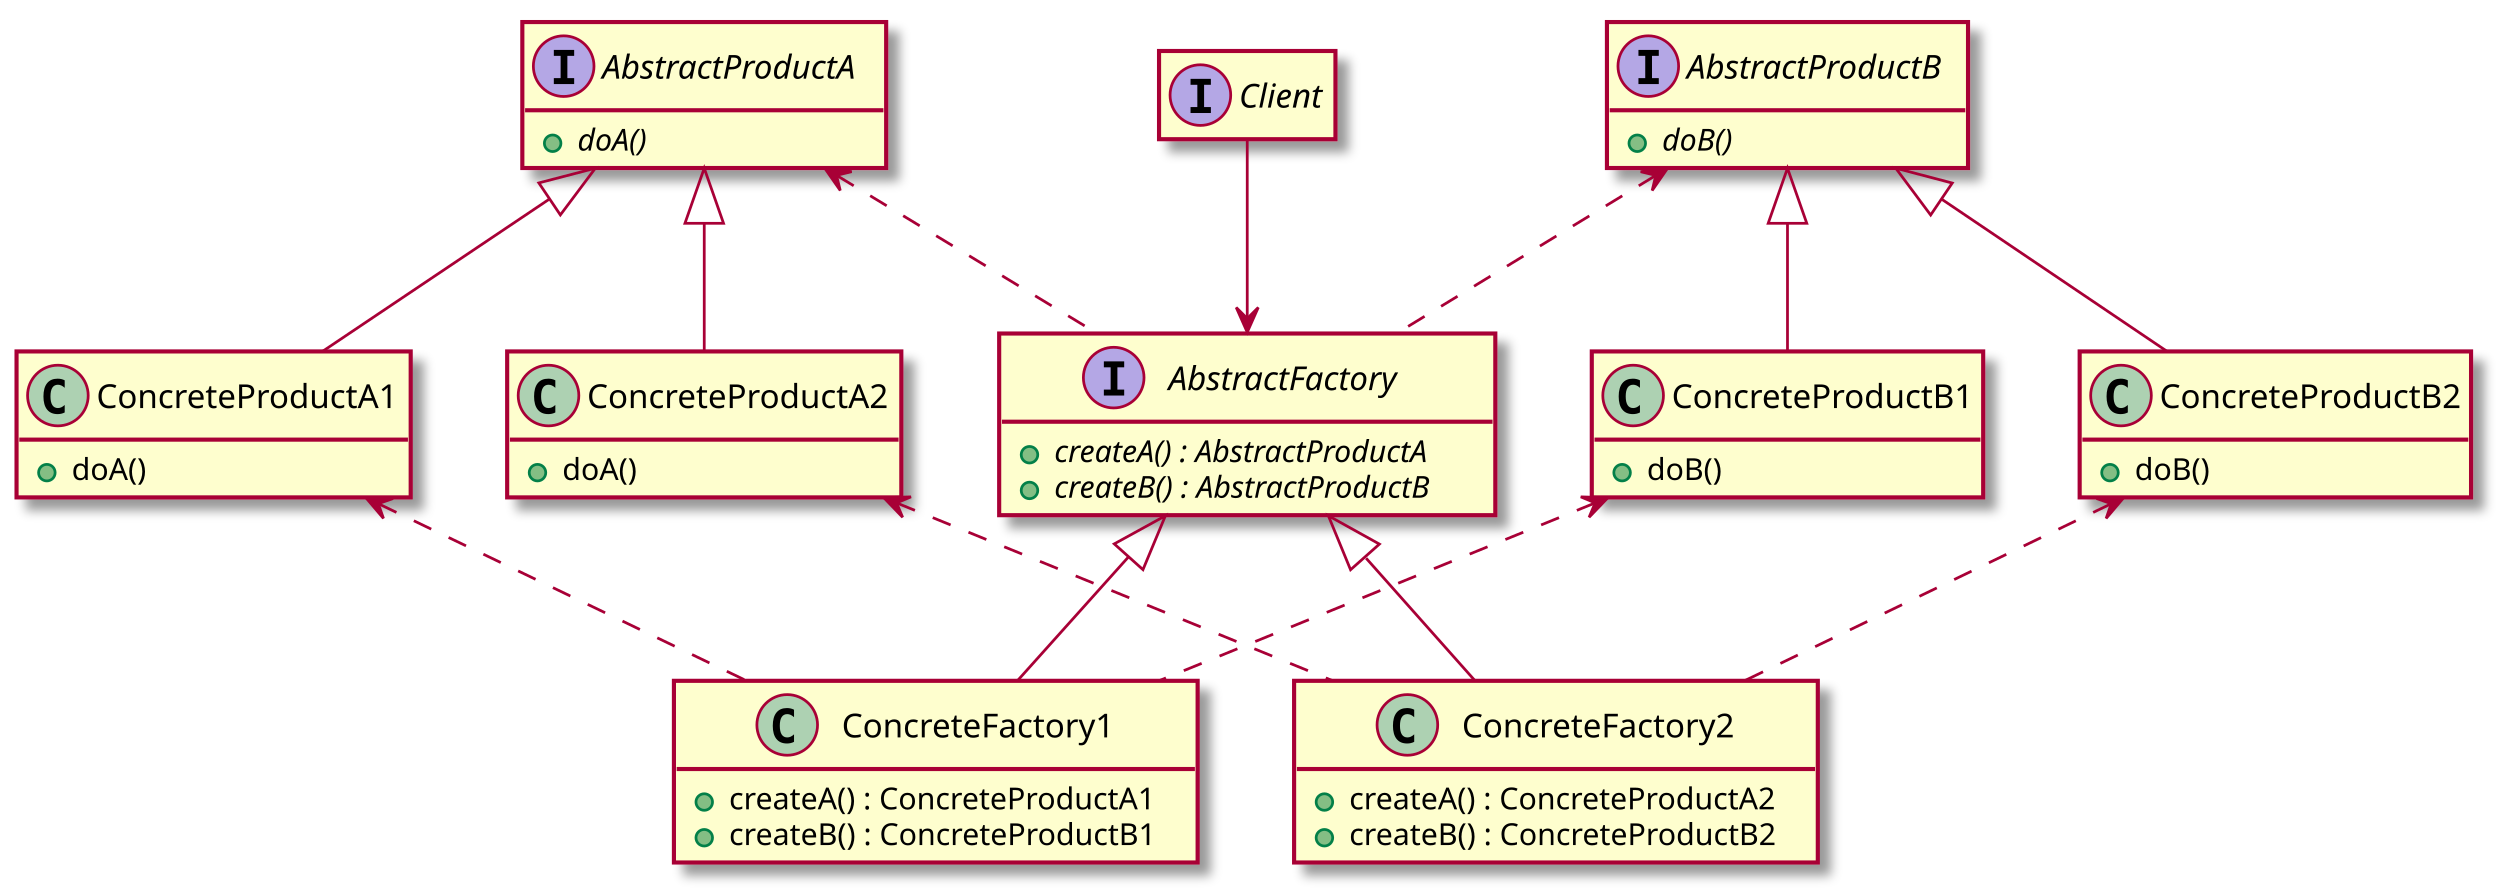
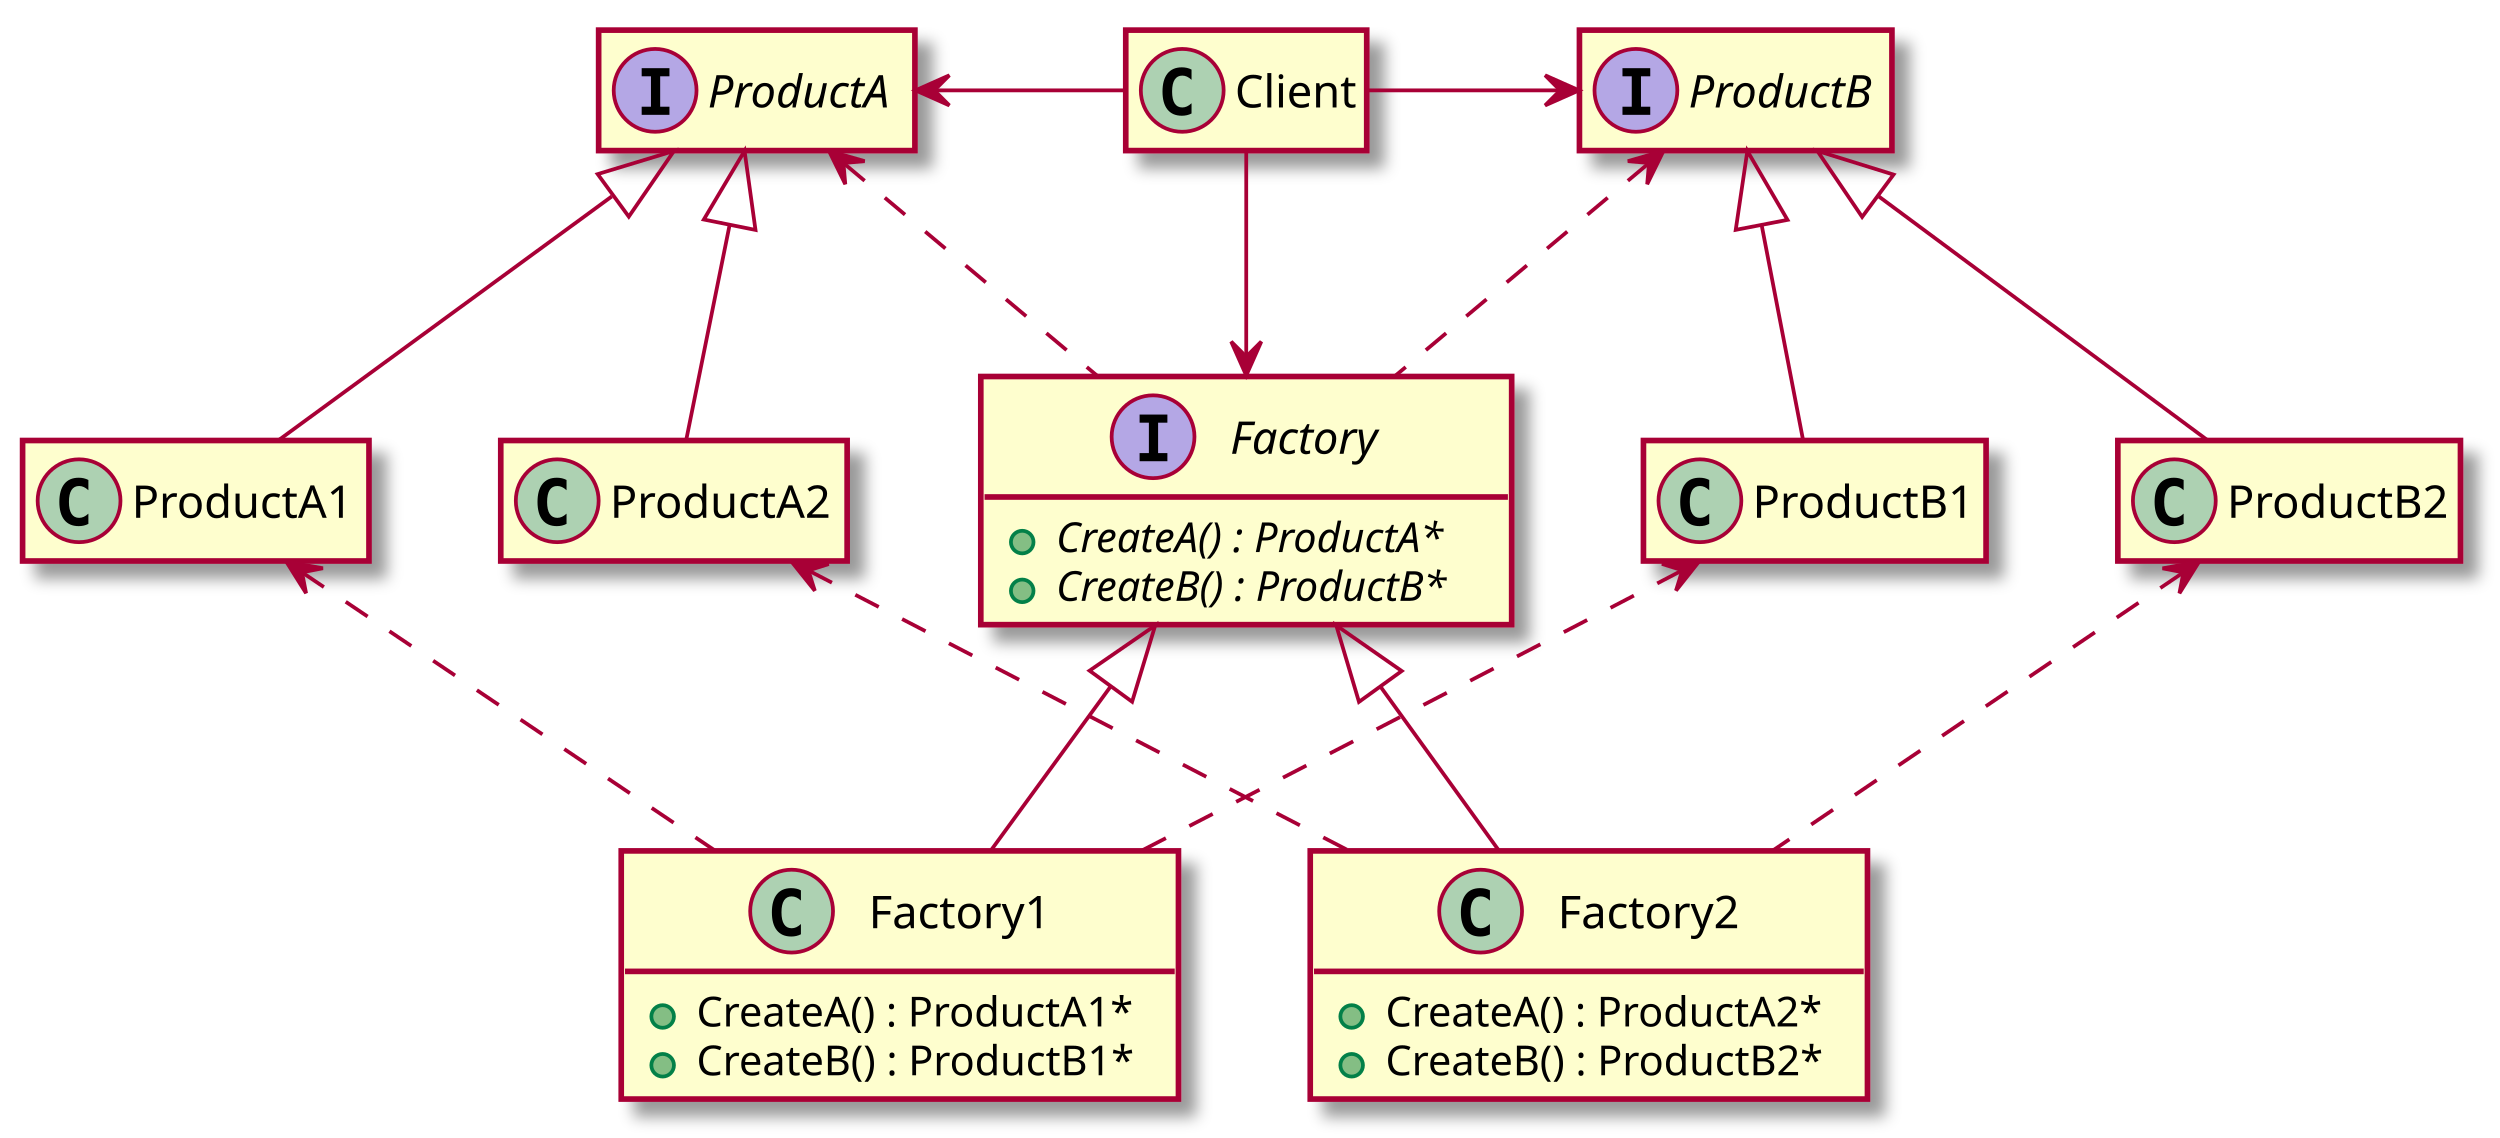
- <svg xmlns="http://www.w3.org/2000/svg" contentScriptType="application/ecmascript" contentStyleType="text/css" height="323px" preserveAspectRatio="none" style="width:907px;height:323px;" version="1.1" viewBox="0 0 907 323" width="907px" zoomAndPan="magnify">
+ <svg xmlns="http://www.w3.org/2000/svg" contentScriptType="application/ecmascript" contentStyleType="text/css" height="302px" preserveAspectRatio="none" style="width:664px;height:302px;" version="1.1" viewBox="0 0 664 302" width="664px" zoomAndPan="magnify">
  <defs>
-     <filter height="300%" id="fw693xnyp1q1z" width="300%" x="-1" y="-1">
+     <filter height="300%" id="fgne1891pm8la" width="300%" x="-1" y="-1">
      <feGaussianBlur result="blurOut" stdDeviation="2.0" />
      <feColorMatrix in="blurOut" result="blurOut2" type="matrix" values="0 0 0 0 0 0 0 0 0 0 0 0 0 0 0 0 0 0 .4 0" />
      <feOffset dx="4.0" dy="4.0" in="blurOut2" result="blurOut3" />
      <feBlend in="SourceGraphic" in2="blurOut3" mode="normal" />
    </filter>
  </defs>
  <g>
-     <rect fill="#FEFECE" filter="url(#fw693xnyp1q1z)" height="52.955" id="AbstractProductA" style="stroke: #A80036; stroke-width: 1.5;" width="132" x="189.5" y="8" />
-     <ellipse cx="204.5" cy="24" fill="#B4A7E5" rx="11" ry="11" style="stroke: #A80036; stroke-width: 1.0;" />
-     <path d="M200.928,20.265 L200.928,18.107 L208.307,18.107 L208.307,20.265 L205.842,20.265 L205.842,28.342 L208.307,28.342 L208.307,30.5 L200.928,30.5 L200.928,28.342 L203.393,28.342 L203.393,20.265 Z " />
-     <text fill="#000000" font-family="sans-serif" font-size="12" font-style="italic" lengthAdjust="spacingAndGlyphs" textLength="100" x="218.5" y="28.535">AbstractProductA</text>
-     <line style="stroke: #A80036; stroke-width: 1.5;" x1="190.5" x2="320.5" y1="40" y2="40" />
-     <ellipse cx="200.5" cy="51.977" fill="#84BE84" rx="3" ry="3" style="stroke: #038048; stroke-width: 1.0;" />
-     <text fill="#000000" font-family="sans-serif" font-size="11" font-style="italic" lengthAdjust="spacingAndGlyphs" textLength="30" x="209.5" y="54.635">doA()</text>
-     <rect fill="#FEFECE" filter="url(#fw693xnyp1q1z)" height="52.955" id="AbstractProductB" style="stroke: #A80036; stroke-width: 1.5;" width="131" x="583" y="8" />
-     <ellipse cx="598" cy="24" fill="#B4A7E5" rx="11" ry="11" style="stroke: #A80036; stroke-width: 1.0;" />
-     <path d="M594.428,20.265 L594.428,18.107 L601.807,18.107 L601.807,20.265 L599.342,20.265 L599.342,28.342 L601.807,28.342 L601.807,30.5 L594.428,30.5 L594.428,28.342 L596.893,28.342 L596.893,20.265 Z " />
-     <text fill="#000000" font-family="sans-serif" font-size="12" font-style="italic" lengthAdjust="spacingAndGlyphs" textLength="99" x="612" y="28.535">AbstractProductB</text>
-     <line style="stroke: #A80036; stroke-width: 1.5;" x1="584" x2="713" y1="40" y2="40" />
-     <ellipse cx="594" cy="51.977" fill="#84BE84" rx="3" ry="3" style="stroke: #038048; stroke-width: 1.0;" />
-     <text fill="#000000" font-family="sans-serif" font-size="11" font-style="italic" lengthAdjust="spacingAndGlyphs" textLength="28" x="603" y="54.635">doB()</text>
-     <rect fill="#FEFECE" filter="url(#fw693xnyp1q1z)" height="65.91" id="AbstractFactory" style="stroke: #A80036; stroke-width: 1.5;" width="180" x="362.5" y="121" />
-     <ellipse cx="404.05" cy="137" fill="#B4A7E5" rx="11" ry="11" style="stroke: #A80036; stroke-width: 1.0;" />
-     <path d="M400.478,133.265 L400.478,131.107 L407.857,131.107 L407.857,133.265 L405.392,133.265 L405.392,141.342 L407.857,141.342 L407.857,143.5 L400.478,143.5 L400.478,141.342 L402.943,141.342 L402.943,133.265 Z " />
-     <text fill="#000000" font-family="sans-serif" font-size="12" font-style="italic" lengthAdjust="spacingAndGlyphs" textLength="89" x="423.95" y="141.535">AbstractFactory</text>
-     <line style="stroke: #A80036; stroke-width: 1.5;" x1="363.5" x2="541.5" y1="153" y2="153" />
-     <ellipse cx="373.5" cy="164.977" fill="#84BE84" rx="3" ry="3" style="stroke: #038048; stroke-width: 1.0;" />
-     <text fill="#000000" font-family="sans-serif" font-size="11" font-style="italic" lengthAdjust="spacingAndGlyphs" textLength="154" x="382.5" y="167.635">createA() : AbstractProductA</text>
-     <ellipse cx="373.5" cy="177.933" fill="#84BE84" rx="3" ry="3" style="stroke: #038048; stroke-width: 1.0;" />
-     <text fill="#000000" font-family="sans-serif" font-size="11" font-style="italic" lengthAdjust="spacingAndGlyphs" textLength="150" x="382.5" y="180.59">createB() : AbstractProductB</text>
-     <rect fill="#FEFECE" filter="url(#fw693xnyp1q1z)" height="32" id="Client" style="stroke: #A80036; stroke-width: 1.5;" width="64" x="420.5" y="18.5" />
-     <ellipse cx="435.5" cy="34.5" fill="#B4A7E5" rx="11" ry="11" style="stroke: #A80036; stroke-width: 1.0;" />
-     <path d="M431.928,30.765 L431.928,28.607 L439.307,28.607 L439.307,30.765 L436.842,30.765 L436.842,38.842 L439.307,38.842 L439.307,41 L431.928,41 L431.928,38.842 L434.393,38.842 L434.393,30.765 Z " />
-     <text fill="#000000" font-family="sans-serif" font-size="12" font-style="italic" lengthAdjust="spacingAndGlyphs" textLength="32" x="449.5" y="39.035">Client</text>
-     <rect fill="#FEFECE" filter="url(#fw693xnyp1q1z)" height="52.955" id="ConcreteProductA1" style="stroke: #A80036; stroke-width: 1.5;" width="143" x="6" y="127.5" />
-     <ellipse cx="21" cy="143.5" fill="#ADD1B2" rx="11" ry="11" style="stroke: #A80036; stroke-width: 1.0;" />
-     <path d="M23.473,149.643 Q22.892,149.942 22.253,150.091 Q21.614,150.241 20.908,150.241 Q18.401,150.241 17.081,148.589 Q15.762,146.937 15.762,143.816 Q15.762,140.686 17.081,139.035 Q18.401,137.383 20.908,137.383 Q21.614,137.383 22.261,137.532 Q22.909,137.682 23.473,137.981 L23.473,140.703 Q22.842,140.122 22.249,139.852 Q21.655,139.583 21.024,139.583 Q19.68,139.583 18.995,140.649 Q18.31,141.716 18.31,143.816 Q18.31,145.908 18.995,146.974 Q19.68,148.041 21.024,148.041 Q21.655,148.041 22.249,147.771 Q22.842,147.501 23.473,146.92 Z " />
-     <text fill="#000000" font-family="sans-serif" font-size="12" lengthAdjust="spacingAndGlyphs" textLength="111" x="35" y="148.035">ConcreteProductA1</text>
-     <line style="stroke: #A80036; stroke-width: 1.5;" x1="7" x2="148" y1="159.5" y2="159.5" />
-     <ellipse cx="17" cy="171.477" fill="#84BE84" rx="3" ry="3" style="stroke: #038048; stroke-width: 1.0;" />
-     <text fill="#000000" font-family="sans-serif" font-size="11" lengthAdjust="spacingAndGlyphs" textLength="30" x="26" y="174.135">doA()</text>
-     <rect fill="#FEFECE" filter="url(#fw693xnyp1q1z)" height="52.955" id="ConcreteProductA2" style="stroke: #A80036; stroke-width: 1.5;" width="143" x="184" y="127.5" />
-     <ellipse cx="199" cy="143.5" fill="#ADD1B2" rx="11" ry="11" style="stroke: #A80036; stroke-width: 1.0;" />
-     <path d="M201.473,149.643 Q200.892,149.942 200.253,150.091 Q199.614,150.241 198.908,150.241 Q196.401,150.241 195.082,148.589 Q193.762,146.937 193.762,143.816 Q193.762,140.686 195.082,139.035 Q196.401,137.383 198.908,137.383 Q199.614,137.383 200.261,137.532 Q200.909,137.682 201.473,137.981 L201.473,140.703 Q200.842,140.122 200.249,139.852 Q199.655,139.583 199.024,139.583 Q197.68,139.583 196.995,140.649 Q196.31,141.716 196.31,143.816 Q196.31,145.908 196.995,146.974 Q197.68,148.041 199.024,148.041 Q199.655,148.041 200.249,147.771 Q200.842,147.501 201.473,146.92 Z " />
-     <text fill="#000000" font-family="sans-serif" font-size="12" lengthAdjust="spacingAndGlyphs" textLength="111" x="213" y="148.035">ConcreteProductA2</text>
-     <line style="stroke: #A80036; stroke-width: 1.5;" x1="185" x2="326" y1="159.5" y2="159.5" />
-     <ellipse cx="195" cy="171.477" fill="#84BE84" rx="3" ry="3" style="stroke: #038048; stroke-width: 1.0;" />
-     <text fill="#000000" font-family="sans-serif" font-size="11" lengthAdjust="spacingAndGlyphs" textLength="30" x="204" y="174.135">doA()</text>
-     <rect fill="#FEFECE" filter="url(#fw693xnyp1q1z)" height="52.955" id="ConcreteProductB1" style="stroke: #A80036; stroke-width: 1.5;" width="142" x="577.5" y="127.5" />
-     <ellipse cx="592.5" cy="143.5" fill="#ADD1B2" rx="11" ry="11" style="stroke: #A80036; stroke-width: 1.0;" />
-     <path d="M594.973,149.643 Q594.392,149.942 593.753,150.091 Q593.114,150.241 592.408,150.241 Q589.901,150.241 588.582,148.589 Q587.262,146.937 587.262,143.816 Q587.262,140.686 588.582,139.035 Q589.901,137.383 592.408,137.383 Q593.114,137.383 593.761,137.532 Q594.409,137.682 594.973,137.981 L594.973,140.703 Q594.342,140.122 593.749,139.852 Q593.155,139.583 592.524,139.583 Q591.18,139.583 590.495,140.649 Q589.81,141.716 589.81,143.816 Q589.81,145.908 590.495,146.974 Q591.18,148.041 592.524,148.041 Q593.155,148.041 593.749,147.771 Q594.342,147.501 594.973,146.92 Z " />
-     <text fill="#000000" font-family="sans-serif" font-size="12" lengthAdjust="spacingAndGlyphs" textLength="110" x="606.5" y="148.035">ConcreteProductB1</text>
-     <line style="stroke: #A80036; stroke-width: 1.5;" x1="578.5" x2="718.5" y1="159.5" y2="159.5" />
-     <ellipse cx="588.5" cy="171.477" fill="#84BE84" rx="3" ry="3" style="stroke: #038048; stroke-width: 1.0;" />
-     <text fill="#000000" font-family="sans-serif" font-size="11" lengthAdjust="spacingAndGlyphs" textLength="28" x="597.5" y="174.135">doB()</text>
-     <rect fill="#FEFECE" filter="url(#fw693xnyp1q1z)" height="52.955" id="ConcreteProductB2" style="stroke: #A80036; stroke-width: 1.5;" width="142" x="754.5" y="127.5" />
-     <ellipse cx="769.5" cy="143.5" fill="#ADD1B2" rx="11" ry="11" style="stroke: #A80036; stroke-width: 1.0;" />
-     <path d="M771.973,149.643 Q771.392,149.942 770.753,150.091 Q770.114,150.241 769.408,150.241 Q766.901,150.241 765.582,148.589 Q764.262,146.937 764.262,143.816 Q764.262,140.686 765.582,139.035 Q766.901,137.383 769.408,137.383 Q770.114,137.383 770.761,137.532 Q771.409,137.682 771.973,137.981 L771.973,140.703 Q771.342,140.122 770.749,139.852 Q770.155,139.583 769.524,139.583 Q768.18,139.583 767.495,140.649 Q766.81,141.716 766.81,143.816 Q766.81,145.908 767.495,146.974 Q768.18,148.041 769.524,148.041 Q770.155,148.041 770.749,147.771 Q771.342,147.501 771.973,146.92 Z " />
-     <text fill="#000000" font-family="sans-serif" font-size="12" lengthAdjust="spacingAndGlyphs" textLength="110" x="783.5" y="148.035">ConcreteProductB2</text>
-     <line style="stroke: #A80036; stroke-width: 1.5;" x1="755.5" x2="895.5" y1="159.5" y2="159.5" />
-     <ellipse cx="765.5" cy="171.477" fill="#84BE84" rx="3" ry="3" style="stroke: #038048; stroke-width: 1.0;" />
-     <text fill="#000000" font-family="sans-serif" font-size="11" lengthAdjust="spacingAndGlyphs" textLength="28" x="774.5" y="174.135">doB()</text>
-     <rect fill="#FEFECE" filter="url(#fw693xnyp1q1z)" height="65.91" id="ConcreteFactory1" style="stroke: #A80036; stroke-width: 1.5;" width="190" x="244.5" y="247" />
-     <ellipse cx="285.6" cy="263" fill="#ADD1B2" rx="11" ry="11" style="stroke: #A80036; stroke-width: 1.0;" />
-     <path d="M288.073,269.143 Q287.492,269.442 286.853,269.591 Q286.214,269.741 285.508,269.741 Q283.001,269.741 281.682,268.089 Q280.362,266.437 280.362,263.316 Q280.362,260.187 281.682,258.535 Q283.001,256.883 285.508,256.883 Q286.214,256.883 286.861,257.032 Q287.509,257.182 288.073,257.481 L288.073,260.203 Q287.442,259.622 286.849,259.352 Q286.255,259.082 285.624,259.082 Q284.28,259.082 283.595,260.149 Q282.91,261.216 282.91,263.316 Q282.91,265.408 283.595,266.474 Q284.28,267.541 285.624,267.541 Q286.255,267.541 286.849,267.271 Q287.442,267.002 288.073,266.42 Z " />
-     <text fill="#000000" font-family="sans-serif" font-size="12" lengthAdjust="spacingAndGlyphs" textLength="100" x="305.4" y="267.535">ConcreteFactory1</text>
-     <line style="stroke: #A80036; stroke-width: 1.5;" x1="245.5" x2="433.5" y1="279" y2="279" />
-     <ellipse cx="255.5" cy="290.978" fill="#84BE84" rx="3" ry="3" style="stroke: #038048; stroke-width: 1.0;" />
-     <text fill="#000000" font-family="sans-serif" font-size="11" lengthAdjust="spacingAndGlyphs" textLength="164" x="264.5" y="293.635">createA() : ConcreteProductA1</text>
-     <ellipse cx="255.5" cy="303.933" fill="#84BE84" rx="3" ry="3" style="stroke: #038048; stroke-width: 1.0;" />
-     <text fill="#000000" font-family="sans-serif" font-size="11" lengthAdjust="spacingAndGlyphs" textLength="160" x="264.5" y="306.59">createB() : ConcreteProductB1</text>
-     <rect fill="#FEFECE" filter="url(#fw693xnyp1q1z)" height="65.91" id="ConcreteFactory2" style="stroke: #A80036; stroke-width: 1.5;" width="190" x="469.5" y="247" />
-     <ellipse cx="510.6" cy="263" fill="#ADD1B2" rx="11" ry="11" style="stroke: #A80036; stroke-width: 1.0;" />
-     <path d="M513.073,269.143 Q512.492,269.442 511.853,269.591 Q511.214,269.741 510.508,269.741 Q508.001,269.741 506.682,268.089 Q505.362,266.437 505.362,263.316 Q505.362,260.187 506.682,258.535 Q508.001,256.883 510.508,256.883 Q511.214,256.883 511.861,257.032 Q512.509,257.182 513.073,257.481 L513.073,260.203 Q512.442,259.622 511.849,259.352 Q511.255,259.082 510.624,259.082 Q509.28,259.082 508.595,260.149 Q507.91,261.216 507.91,263.316 Q507.91,265.408 508.595,266.474 Q509.28,267.541 510.624,267.541 Q511.255,267.541 511.849,267.271 Q512.442,267.002 513.073,266.42 Z " />
-     <text fill="#000000" font-family="sans-serif" font-size="12" lengthAdjust="spacingAndGlyphs" textLength="100" x="530.4" y="267.535">ConcreteFactory2</text>
-     <line style="stroke: #A80036; stroke-width: 1.5;" x1="470.5" x2="658.5" y1="279" y2="279" />
-     <ellipse cx="480.5" cy="290.978" fill="#84BE84" rx="3" ry="3" style="stroke: #038048; stroke-width: 1.0;" />
-     <text fill="#000000" font-family="sans-serif" font-size="11" lengthAdjust="spacingAndGlyphs" textLength="164" x="489.5" y="293.635">createA() : ConcreteProductA2</text>
-     <ellipse cx="480.5" cy="303.933" fill="#84BE84" rx="3" ry="3" style="stroke: #038048; stroke-width: 1.0;" />
-     <text fill="#000000" font-family="sans-serif" font-size="11" lengthAdjust="spacingAndGlyphs" textLength="160" x="489.5" y="306.59">createB() : ConcreteProductB2</text>
-     <path d="M452.5,50.616 C452.5,67.131 452.5,93.423 452.5,115.359 " fill="none" id="Client-AbstractFactory" style="stroke: #A80036; stroke-width: 1.0;" />
-     <polygon fill="#A80036" points="452.5,120.544,456.5,111.544,452.5,115.544,448.5,111.544,452.5,120.544" style="stroke: #A80036; stroke-width: 1.0;" />
-     <path d="M303.729,63.756 C332.245,81.053 368.44,103.009 397.988,120.933 " fill="none" id="AbstractProductA-AbstractFactory" style="stroke: #A80036; stroke-width: 1.0; stroke-dasharray: 7.0,7.0;" />
-     <polygon fill="#A80036" points="299.221,61.021,304.841,69.109,303.496,63.614,308.99,62.269,299.221,61.021" style="stroke: #A80036; stroke-width: 1.0;" />
-     <path d="M600.516,63.756 C572.145,81.053 536.134,103.009 506.735,120.933 " fill="none" id="AbstractProductB-AbstractFactory" style="stroke: #A80036; stroke-width: 1.0; stroke-dasharray: 7.0,7.0;" />
-     <polygon fill="#A80036" points="605.001,61.021,595.235,62.291,600.732,63.624,599.399,69.121,605.001,61.021" style="stroke: #A80036; stroke-width: 1.0;" />
-     <path d="M199.249,72.264 C172.581,90.168 141.353,111.133 117.201,127.347 " fill="none" id="AbstractProductA-ConcreteProductA1" style="stroke: #A80036; stroke-width: 1.0;" />
-     <polygon fill="none" points="195.489,66.357,215.996,61.021,203.293,77.981,195.489,66.357" style="stroke: #A80036; stroke-width: 1.0;" />
-     <path d="M255.5,81.093 C255.5,96.699 255.5,113.565 255.5,127.14 " fill="none" id="AbstractProductA-ConcreteProductA2" style="stroke: #A80036; stroke-width: 1.0;" />
-     <polygon fill="none" points="248.5,81.021,255.5,61.021,262.5,81.021,248.5,81.021" style="stroke: #A80036; stroke-width: 1.0;" />
-     <path d="M648.5,81.093 C648.5,96.699 648.5,113.565 648.5,127.14 " fill="none" id="AbstractProductB-ConcreteProductB1" style="stroke: #A80036; stroke-width: 1.0;" />
-     <polygon fill="none" points="641.5,81.021,648.5,61.021,655.5,81.021,641.5,81.021" style="stroke: #A80036; stroke-width: 1.0;" />
-     <path d="M704.435,72.264 C730.954,90.168 762.006,111.133 786.022,127.347 " fill="none" id="AbstractProductB-ConcreteProductB2" style="stroke: #A80036; stroke-width: 1.0;" />
-     <polygon fill="none" points="700.441,78.014,687.782,61.021,708.275,66.41,700.441,78.014" style="stroke: #A80036; stroke-width: 1.0;" />
-     <path d="M137.523,182.866 C177.239,201.966 229.423,227.062 270.799,246.961 " fill="none" id="ConcreteProductA1-ConcreteFactory1" style="stroke: #A80036; stroke-width: 1.0; stroke-dasharray: 7.0,7.0;" />
-     <polygon fill="#A80036" points="132.743,180.567,139.12,188.073,137.249,182.734,142.588,180.863,132.743,180.567" style="stroke: #A80036; stroke-width: 1.0;" />
-     <path d="M578.564,182.518 C531.62,201.66 469.621,226.941 420.525,246.961 " fill="none" id="ConcreteProductB1-ConcreteFactory1" style="stroke: #A80036; stroke-width: 1.0; stroke-dasharray: 7.0,7.0;" />
-     <polygon fill="#A80036" points="583.347,180.567,573.503,180.262,578.717,182.455,576.523,187.67,583.347,180.567" style="stroke: #A80036; stroke-width: 1.0;" />
-     <path d="M409.411,202.046 C396.054,216.939 381.637,233.016 369.384,246.679 " fill="none" id="AbstractFactory-ConcreteFactory1" style="stroke: #A80036; stroke-width: 1.0;" />
-     <polygon fill="none" points="404.246,197.321,422.811,187.105,414.669,206.668,404.246,197.321" style="stroke: #A80036; stroke-width: 1.0;" />
-     <path d="M325.436,182.518 C372.38,201.66 434.379,226.941 483.475,246.961 " fill="none" id="ConcreteProductA2-ConcreteFactory2" style="stroke: #A80036; stroke-width: 1.0; stroke-dasharray: 7.0,7.0;" />
-     <polygon fill="#A80036" points="320.653,180.567,327.477,187.67,325.283,182.455,330.498,180.262,320.653,180.567" style="stroke: #A80036; stroke-width: 1.0;" />
-     <path d="M765.706,182.866 C726.141,201.966 674.157,227.062 632.939,246.961 " fill="none" id="ConcreteProductB2-ConcreteFactory2" style="stroke: #A80036; stroke-width: 1.0; stroke-dasharray: 7.0,7.0;" />
-     <polygon fill="#A80036" points="770.467,180.567,760.624,180.878,765.965,182.741,764.102,188.082,770.467,180.567" style="stroke: #A80036; stroke-width: 1.0;" />
-     <path d="M495.626,202.517 C508.747,217.278 522.864,233.16 534.881,246.679 " fill="none" id="AbstractFactory-ConcreteFactory2" style="stroke: #A80036; stroke-width: 1.0;" />
-     <polygon fill="none" points="489.982,206.704,481.927,187.105,500.446,197.403,489.982,206.704" style="stroke: #A80036; stroke-width: 1.0;" />
+     <rect fill="#FEFECE" filter="url(#fgne1891pm8la)" height="32" id="Client" style="stroke: #A80036; stroke-width: 1.5;" width="64" x="299" y="8" />
+     <ellipse cx="314" cy="24" fill="#ADD1B2" rx="11" ry="11" style="stroke: #A80036; stroke-width: 1.0;" />
+     <path d="M316.473,30.143 Q315.892,30.442 315.253,30.591 Q314.614,30.741 313.908,30.741 Q311.401,30.741 310.082,29.089 Q308.762,27.437 308.762,24.316 Q308.762,21.186 310.082,19.535 Q311.401,17.883 313.908,17.883 Q314.614,17.883 315.261,18.032 Q315.909,18.182 316.473,18.48 L316.473,21.203 Q315.842,20.622 315.249,20.352 Q314.655,20.082 314.024,20.082 Q312.68,20.082 311.995,21.149 Q311.31,22.216 311.31,24.316 Q311.31,26.408 311.995,27.474 Q312.68,28.541 314.024,28.541 Q314.655,28.541 315.249,28.271 Q315.842,28.002 316.473,27.42 Z " />
+     <text fill="#000000" font-family="sans-serif" font-size="12" lengthAdjust="spacingAndGlyphs" textLength="32" x="328" y="28.535">Client</text>
+     <rect fill="#FEFECE" filter="url(#fgne1891pm8la)" height="65.91" id="Factory" style="stroke: #A80036; stroke-width: 1.5;" width="141" x="260.5" y="100" />
+     <ellipse cx="306.25" cy="116" fill="#B4A7E5" rx="11" ry="11" style="stroke: #A80036; stroke-width: 1.0;" />
+     <path d="M302.678,112.265 L302.678,110.107 L310.057,110.107 L310.057,112.265 L307.592,112.265 L307.592,120.342 L310.057,120.342 L310.057,122.5 L302.678,122.5 L302.678,120.342 L305.143,120.342 L305.143,112.265 Z " />
+     <text fill="#000000" font-family="sans-serif" font-size="12" font-style="italic" lengthAdjust="spacingAndGlyphs" textLength="41" x="326.75" y="120.535">Factory</text>
+     <line style="stroke: #A80036; stroke-width: 1.5;" x1="261.5" x2="400.5" y1="132" y2="132" />
+     <ellipse cx="271.5" cy="143.977" fill="#84BE84" rx="3" ry="3" style="stroke: #038048; stroke-width: 1.0;" />
+     <text fill="#000000" font-family="sans-serif" font-size="11" font-style="italic" lengthAdjust="spacingAndGlyphs" textLength="115" x="280.5" y="146.635">CreateA() : ProductA*</text>
+     <ellipse cx="271.5" cy="156.933" fill="#84BE84" rx="3" ry="3" style="stroke: #038048; stroke-width: 1.0;" />
+     <text fill="#000000" font-family="sans-serif" font-size="11" font-style="italic" lengthAdjust="spacingAndGlyphs" textLength="111" x="280.5" y="159.59">CreateB() : ProductB*</text>
+     <rect fill="#FEFECE" filter="url(#fgne1891pm8la)" height="32" id="ProductA" style="stroke: #A80036; stroke-width: 1.5;" width="84" x="159" y="8" />
+     <ellipse cx="174" cy="24" fill="#B4A7E5" rx="11" ry="11" style="stroke: #A80036; stroke-width: 1.0;" />
+     <path d="M170.428,20.265 L170.428,18.107 L177.807,18.107 L177.807,20.265 L175.342,20.265 L175.342,28.342 L177.807,28.342 L177.807,30.5 L170.428,30.5 L170.428,28.342 L172.893,28.342 L172.893,20.265 Z " />
+     <text fill="#000000" font-family="sans-serif" font-size="12" font-style="italic" lengthAdjust="spacingAndGlyphs" textLength="52" x="188" y="28.535">ProductA</text>
+     <rect fill="#FEFECE" filter="url(#fgne1891pm8la)" height="32" id="ProductB" style="stroke: #A80036; stroke-width: 1.5;" width="83" x="419.5" y="8" />
+     <ellipse cx="434.5" cy="24" fill="#B4A7E5" rx="11" ry="11" style="stroke: #A80036; stroke-width: 1.0;" />
+     <path d="M430.928,20.265 L430.928,18.107 L438.307,18.107 L438.307,20.265 L435.842,20.265 L435.842,28.342 L438.307,28.342 L438.307,30.5 L430.928,30.5 L430.928,28.342 L433.393,28.342 L433.393,20.265 Z " />
+     <text fill="#000000" font-family="sans-serif" font-size="12" font-style="italic" lengthAdjust="spacingAndGlyphs" textLength="51" x="448.5" y="28.535">ProductB</text>
+     <rect fill="#FEFECE" filter="url(#fgne1891pm8la)" height="32" id="ProductA1" style="stroke: #A80036; stroke-width: 1.5;" width="92" x="6" y="117" />
+     <ellipse cx="21" cy="133" fill="#ADD1B2" rx="11" ry="11" style="stroke: #A80036; stroke-width: 1.0;" />
+     <path d="M23.473,139.143 Q22.892,139.442 22.253,139.591 Q21.614,139.741 20.908,139.741 Q18.401,139.741 17.081,138.089 Q15.762,136.437 15.762,133.316 Q15.762,130.186 17.081,128.535 Q18.401,126.883 20.908,126.883 Q21.614,126.883 22.261,127.032 Q22.909,127.182 23.473,127.481 L23.473,130.203 Q22.842,129.622 22.249,129.352 Q21.655,129.083 21.024,129.083 Q19.68,129.083 18.995,130.149 Q18.31,131.216 18.31,133.316 Q18.31,135.408 18.995,136.474 Q19.68,137.541 21.024,137.541 Q21.655,137.541 22.249,137.271 Q22.842,137.001 23.473,136.42 Z " />
+     <text fill="#000000" font-family="sans-serif" font-size="12" lengthAdjust="spacingAndGlyphs" textLength="60" x="35" y="137.535">ProductA1</text>
+     <rect fill="#FEFECE" filter="url(#fgne1891pm8la)" height="32" id="ProductA2" style="stroke: #A80036; stroke-width: 1.5;" width="92" x="133" y="117" />
+     <ellipse cx="148" cy="133" fill="#ADD1B2" rx="11" ry="11" style="stroke: #A80036; stroke-width: 1.0;" />
+     <path d="M150.473,139.143 Q149.892,139.442 149.253,139.591 Q148.614,139.741 147.908,139.741 Q145.401,139.741 144.082,138.089 Q142.762,136.437 142.762,133.316 Q142.762,130.186 144.082,128.535 Q145.401,126.883 147.908,126.883 Q148.614,126.883 149.261,127.032 Q149.909,127.182 150.473,127.481 L150.473,130.203 Q149.842,129.622 149.249,129.352 Q148.655,129.083 148.024,129.083 Q146.68,129.083 145.995,130.149 Q145.31,131.216 145.31,133.316 Q145.31,135.408 145.995,136.474 Q146.68,137.541 148.024,137.541 Q148.655,137.541 149.249,137.271 Q149.842,137.001 150.473,136.42 Z " />
+     <text fill="#000000" font-family="sans-serif" font-size="12" lengthAdjust="spacingAndGlyphs" textLength="60" x="162" y="137.535">ProductA2</text>
+     <rect fill="#FEFECE" filter="url(#fgne1891pm8la)" height="32" id="ProductB1" style="stroke: #A80036; stroke-width: 1.5;" width="91" x="436.5" y="117" />
+     <ellipse cx="451.5" cy="133" fill="#ADD1B2" rx="11" ry="11" style="stroke: #A80036; stroke-width: 1.0;" />
+     <path d="M453.973,139.143 Q453.392,139.442 452.753,139.591 Q452.114,139.741 451.408,139.741 Q448.901,139.741 447.582,138.089 Q446.262,136.437 446.262,133.316 Q446.262,130.186 447.582,128.535 Q448.901,126.883 451.408,126.883 Q452.114,126.883 452.761,127.032 Q453.409,127.182 453.973,127.481 L453.973,130.203 Q453.342,129.622 452.749,129.352 Q452.155,129.083 451.524,129.083 Q450.18,129.083 449.495,130.149 Q448.81,131.216 448.81,133.316 Q448.81,135.408 449.495,136.474 Q450.18,137.541 451.524,137.541 Q452.155,137.541 452.749,137.271 Q453.342,137.001 453.973,136.42 Z " />
+     <text fill="#000000" font-family="sans-serif" font-size="12" lengthAdjust="spacingAndGlyphs" textLength="59" x="465.5" y="137.535">ProductB1</text>
+     <rect fill="#FEFECE" filter="url(#fgne1891pm8la)" height="32" id="ProductB2" style="stroke: #A80036; stroke-width: 1.5;" width="91" x="562.5" y="117" />
+     <ellipse cx="577.5" cy="133" fill="#ADD1B2" rx="11" ry="11" style="stroke: #A80036; stroke-width: 1.0;" />
+     <path d="M579.973,139.143 Q579.392,139.442 578.753,139.591 Q578.114,139.741 577.408,139.741 Q574.901,139.741 573.582,138.089 Q572.262,136.437 572.262,133.316 Q572.262,130.186 573.582,128.535 Q574.901,126.883 577.408,126.883 Q578.114,126.883 578.761,127.032 Q579.409,127.182 579.973,127.481 L579.973,130.203 Q579.342,129.622 578.749,129.352 Q578.155,129.083 577.524,129.083 Q576.18,129.083 575.495,130.149 Q574.81,131.216 574.81,133.316 Q574.81,135.408 575.495,136.474 Q576.18,137.541 577.524,137.541 Q578.155,137.541 578.749,137.271 Q579.342,137.001 579.973,136.42 Z " />
+     <text fill="#000000" font-family="sans-serif" font-size="12" lengthAdjust="spacingAndGlyphs" textLength="59" x="591.5" y="137.535">ProductB2</text>
+     <rect fill="#FEFECE" filter="url(#fgne1891pm8la)" height="65.91" id="Factory1" style="stroke: #A80036; stroke-width: 1.5;" width="148" x="165" y="226" />
+     <ellipse cx="210.25" cy="242" fill="#ADD1B2" rx="11" ry="11" style="stroke: #A80036; stroke-width: 1.0;" />
+     <path d="M212.723,248.143 Q212.142,248.442 211.503,248.591 Q210.864,248.741 210.158,248.741 Q207.651,248.741 206.332,247.089 Q205.012,245.437 205.012,242.316 Q205.012,239.186 206.332,237.535 Q207.651,235.883 210.158,235.883 Q210.864,235.883 211.511,236.032 Q212.159,236.182 212.723,236.481 L212.723,239.203 Q212.092,238.622 211.499,238.352 Q210.905,238.083 210.274,238.083 Q208.93,238.083 208.245,239.149 Q207.56,240.216 207.56,242.316 Q207.56,244.408 208.245,245.474 Q208.93,246.541 210.274,246.541 Q210.905,246.541 211.499,246.271 Q212.092,246.001 212.723,245.42 Z " />
+     <text fill="#000000" font-family="sans-serif" font-size="12" lengthAdjust="spacingAndGlyphs" textLength="49" x="230.75" y="246.535">Factory1</text>
+     <line style="stroke: #A80036; stroke-width: 1.5;" x1="166" x2="312" y1="258" y2="258" />
+     <ellipse cx="176" cy="269.978" fill="#84BE84" rx="3" ry="3" style="stroke: #038048; stroke-width: 1.0;" />
+     <text fill="#000000" font-family="sans-serif" font-size="11" lengthAdjust="spacingAndGlyphs" textLength="122" x="185" y="272.635">CreateA() : ProductA1*</text>
+     <ellipse cx="176" cy="282.933" fill="#84BE84" rx="3" ry="3" style="stroke: #038048; stroke-width: 1.0;" />
+     <text fill="#000000" font-family="sans-serif" font-size="11" lengthAdjust="spacingAndGlyphs" textLength="118" x="185" y="285.59">CreateB() : ProductB1*</text>
+     <rect fill="#FEFECE" filter="url(#fgne1891pm8la)" height="65.91" id="Factory2" style="stroke: #A80036; stroke-width: 1.5;" width="148" x="348" y="226" />
+     <ellipse cx="393.25" cy="242" fill="#ADD1B2" rx="11" ry="11" style="stroke: #A80036; stroke-width: 1.0;" />
+     <path d="M395.723,248.143 Q395.142,248.442 394.503,248.591 Q393.864,248.741 393.158,248.741 Q390.651,248.741 389.332,247.089 Q388.012,245.437 388.012,242.316 Q388.012,239.186 389.332,237.535 Q390.651,235.883 393.158,235.883 Q393.864,235.883 394.511,236.032 Q395.159,236.182 395.723,236.481 L395.723,239.203 Q395.092,238.622 394.499,238.352 Q393.905,238.083 393.274,238.083 Q391.93,238.083 391.245,239.149 Q390.56,240.216 390.56,242.316 Q390.56,244.408 391.245,245.474 Q391.93,246.541 393.274,246.541 Q393.905,246.541 394.499,246.271 Q395.092,246.001 395.723,245.42 Z " />
+     <text fill="#000000" font-family="sans-serif" font-size="12" lengthAdjust="spacingAndGlyphs" textLength="49" x="413.75" y="246.535">Factory2</text>
+     <line style="stroke: #A80036; stroke-width: 1.5;" x1="349" x2="495" y1="258" y2="258" />
+     <ellipse cx="359" cy="269.978" fill="#84BE84" rx="3" ry="3" style="stroke: #038048; stroke-width: 1.0;" />
+     <text fill="#000000" font-family="sans-serif" font-size="11" lengthAdjust="spacingAndGlyphs" textLength="122" x="368" y="272.635">CreateA() : ProductA2*</text>
+     <ellipse cx="359" cy="282.933" fill="#84BE84" rx="3" ry="3" style="stroke: #038048; stroke-width: 1.0;" />
+     <text fill="#000000" font-family="sans-serif" font-size="11" lengthAdjust="spacingAndGlyphs" textLength="118" x="368" y="285.59">CreateB() : ProductB2*</text>
+     <path d="M331,40.083 C331,54.374 331,75.834 331,94.531 " fill="none" id="Client-Factory" style="stroke: #A80036; stroke-width: 1.0;" />
+     <polygon fill="#A80036" points="331,99.723,335,90.723,331,94.723,327,90.723,331,99.723" style="stroke: #A80036; stroke-width: 1.0;" />
+     <path d="M248.36,24 C265.154,24 281.948,24 298.742,24 " fill="none" id="ProductA-Client" style="stroke: #A80036; stroke-width: 1.0;" />
+     <polygon fill="#A80036" points="243.148,24,252.148,28,248.148,24,252.148,20,243.148,24" style="stroke: #A80036; stroke-width: 1.0;" />
+     <path d="M363.246,24 C380.203,24 397.159,24 414.116,24 " fill="none" id="Client-ProductB" style="stroke: #A80036; stroke-width: 1.0;" />
+     <polygon fill="#A80036" points="419.378,24,410.378,20,414.378,24,410.378,28,419.378,24" style="stroke: #A80036; stroke-width: 1.0;" />
+     <path d="M224.278,43.517 C242.954,59.177 269.59,81.51 291.579,99.947 " fill="none" id="ProductA-Factory" style="stroke: #A80036; stroke-width: 1.0; stroke-dasharray: 7.0,7.0;" />
+     <polygon fill="#A80036" points="220.182,40.083,224.508,48.931,224.013,43.296,229.648,42.801,220.182,40.083" style="stroke: #A80036; stroke-width: 1.0;" />
+     <path d="M437.723,43.517 C419.046,59.177 392.41,81.51 370.421,99.947 " fill="none" id="ProductB-Factory" style="stroke: #A80036; stroke-width: 1.0; stroke-dasharray: 7.0,7.0;" />
+     <polygon fill="#A80036" points="441.818,40.083,432.352,42.801,437.987,43.296,437.492,48.931,441.818,40.083" style="stroke: #A80036; stroke-width: 1.0;" />
+     <path d="M162.49,52.171 C134.403,72.719 97.33,99.839 74.076,116.851 " fill="none" id="ProductA-ProductA1" style="stroke: #A80036; stroke-width: 1.0;" />
+     <polygon fill="none" points="158.74,46.242,179.014,40.083,167.006,57.541,158.74,46.242" style="stroke: #A80036; stroke-width: 1.0;" />
+     <path d="M193.79,59.724 C189.898,79.004 185.286,101.854 182.26,116.851 " fill="none" id="ProductA-ProductA2" style="stroke: #A80036; stroke-width: 1.0;" />
+     <polygon fill="none" points="186.935,58.303,197.754,40.083,200.659,61.073,186.935,58.303" style="stroke: #A80036; stroke-width: 1.0;" />
+     <path d="M467.883,59.724 C471.597,79.004 476,101.854 478.889,116.851 " fill="none" id="ProductB-ProductB1" style="stroke: #A80036; stroke-width: 1.0;" />
+     <polygon fill="none" points="461.009,61.047,464.099,40.083,474.756,58.398,461.009,61.047" style="stroke: #A80036; stroke-width: 1.0;" />
+     <path d="M498.993,52.171 C526.704,72.719 563.278,99.839 586.221,116.851 " fill="none" id="ProductB-ProductB2" style="stroke: #A80036; stroke-width: 1.0;" />
+     <polygon fill="none" points="494.586,57.619,482.69,40.083,502.925,46.373,494.586,57.619" style="stroke: #A80036; stroke-width: 1.0;" />
+     <path d="M80.215,152.011 C109.189,171.534 154.862,202.308 189.801,225.85 " fill="none" id="ProductA1-Factory1" style="stroke: #A80036; stroke-width: 1.0; stroke-dasharray: 7.0,7.0;" />
+     <polygon fill="#A80036" points="76.064,149.214,81.293,157.561,80.211,152.008,85.763,150.926,76.064,149.214" style="stroke: #A80036; stroke-width: 1.0;" />
+     <path d="M446.368,151.709 C437.437,156.386 427.872,161.384 419,166 C380.618,185.967 337.566,208.216 303.192,225.945 " fill="none" id="ProductB1-Factory1" style="stroke: #A80036; stroke-width: 1.0; stroke-dasharray: 7.0,7.0;" />
+     <polygon fill="#A80036" points="451.256,149.148,441.428,149.781,446.827,151.468,445.14,156.868,451.256,149.148" style="stroke: #A80036; stroke-width: 1.0;" />
+     <path d="M294.886,182.46 C284.305,196.952 272.991,212.447 263.33,225.679 " fill="none" id="Factory-Factory1" style="stroke: #A80036; stroke-width: 1.0;" />
+     <polygon fill="none" points="289.381,178.13,306.828,166.105,300.688,186.385,289.381,178.13" style="stroke: #A80036; stroke-width: 1.0;" />
+     <path d="M214.743,151.533 C252.342,171.029 312.294,202.115 358.068,225.85 " fill="none" id="ProductA2-Factory2" style="stroke: #A80036; stroke-width: 1.0; stroke-dasharray: 7.0,7.0;" />
+     <polygon fill="#A80036" points="210.27,149.214,216.419,156.908,214.709,151.516,220.102,149.806,210.27,149.214" style="stroke: #A80036; stroke-width: 1.0;" />
+     <path d="M579.581,152.252 C550.744,171.786 505.545,202.405 470.936,225.85 " fill="none" id="ProductB2-Factory2" style="stroke: #A80036; stroke-width: 1.0; stroke-dasharray: 7.0,7.0;" />
+     <polygon fill="#A80036" points="584.064,149.214,574.37,150.95,579.925,152.019,578.857,157.574,584.064,149.214" style="stroke: #A80036; stroke-width: 1.0;" />
+     <path d="M366.721,182.46 C377.188,196.952 388.379,212.447 397.935,225.679 " fill="none" id="Factory-Factory2" style="stroke: #A80036; stroke-width: 1.0;" />
+     <polygon fill="none" points="360.944,186.417,354.909,166.105,372.294,178.22,360.944,186.417" style="stroke: #A80036; stroke-width: 1.0;" />
  </g>
</svg>
